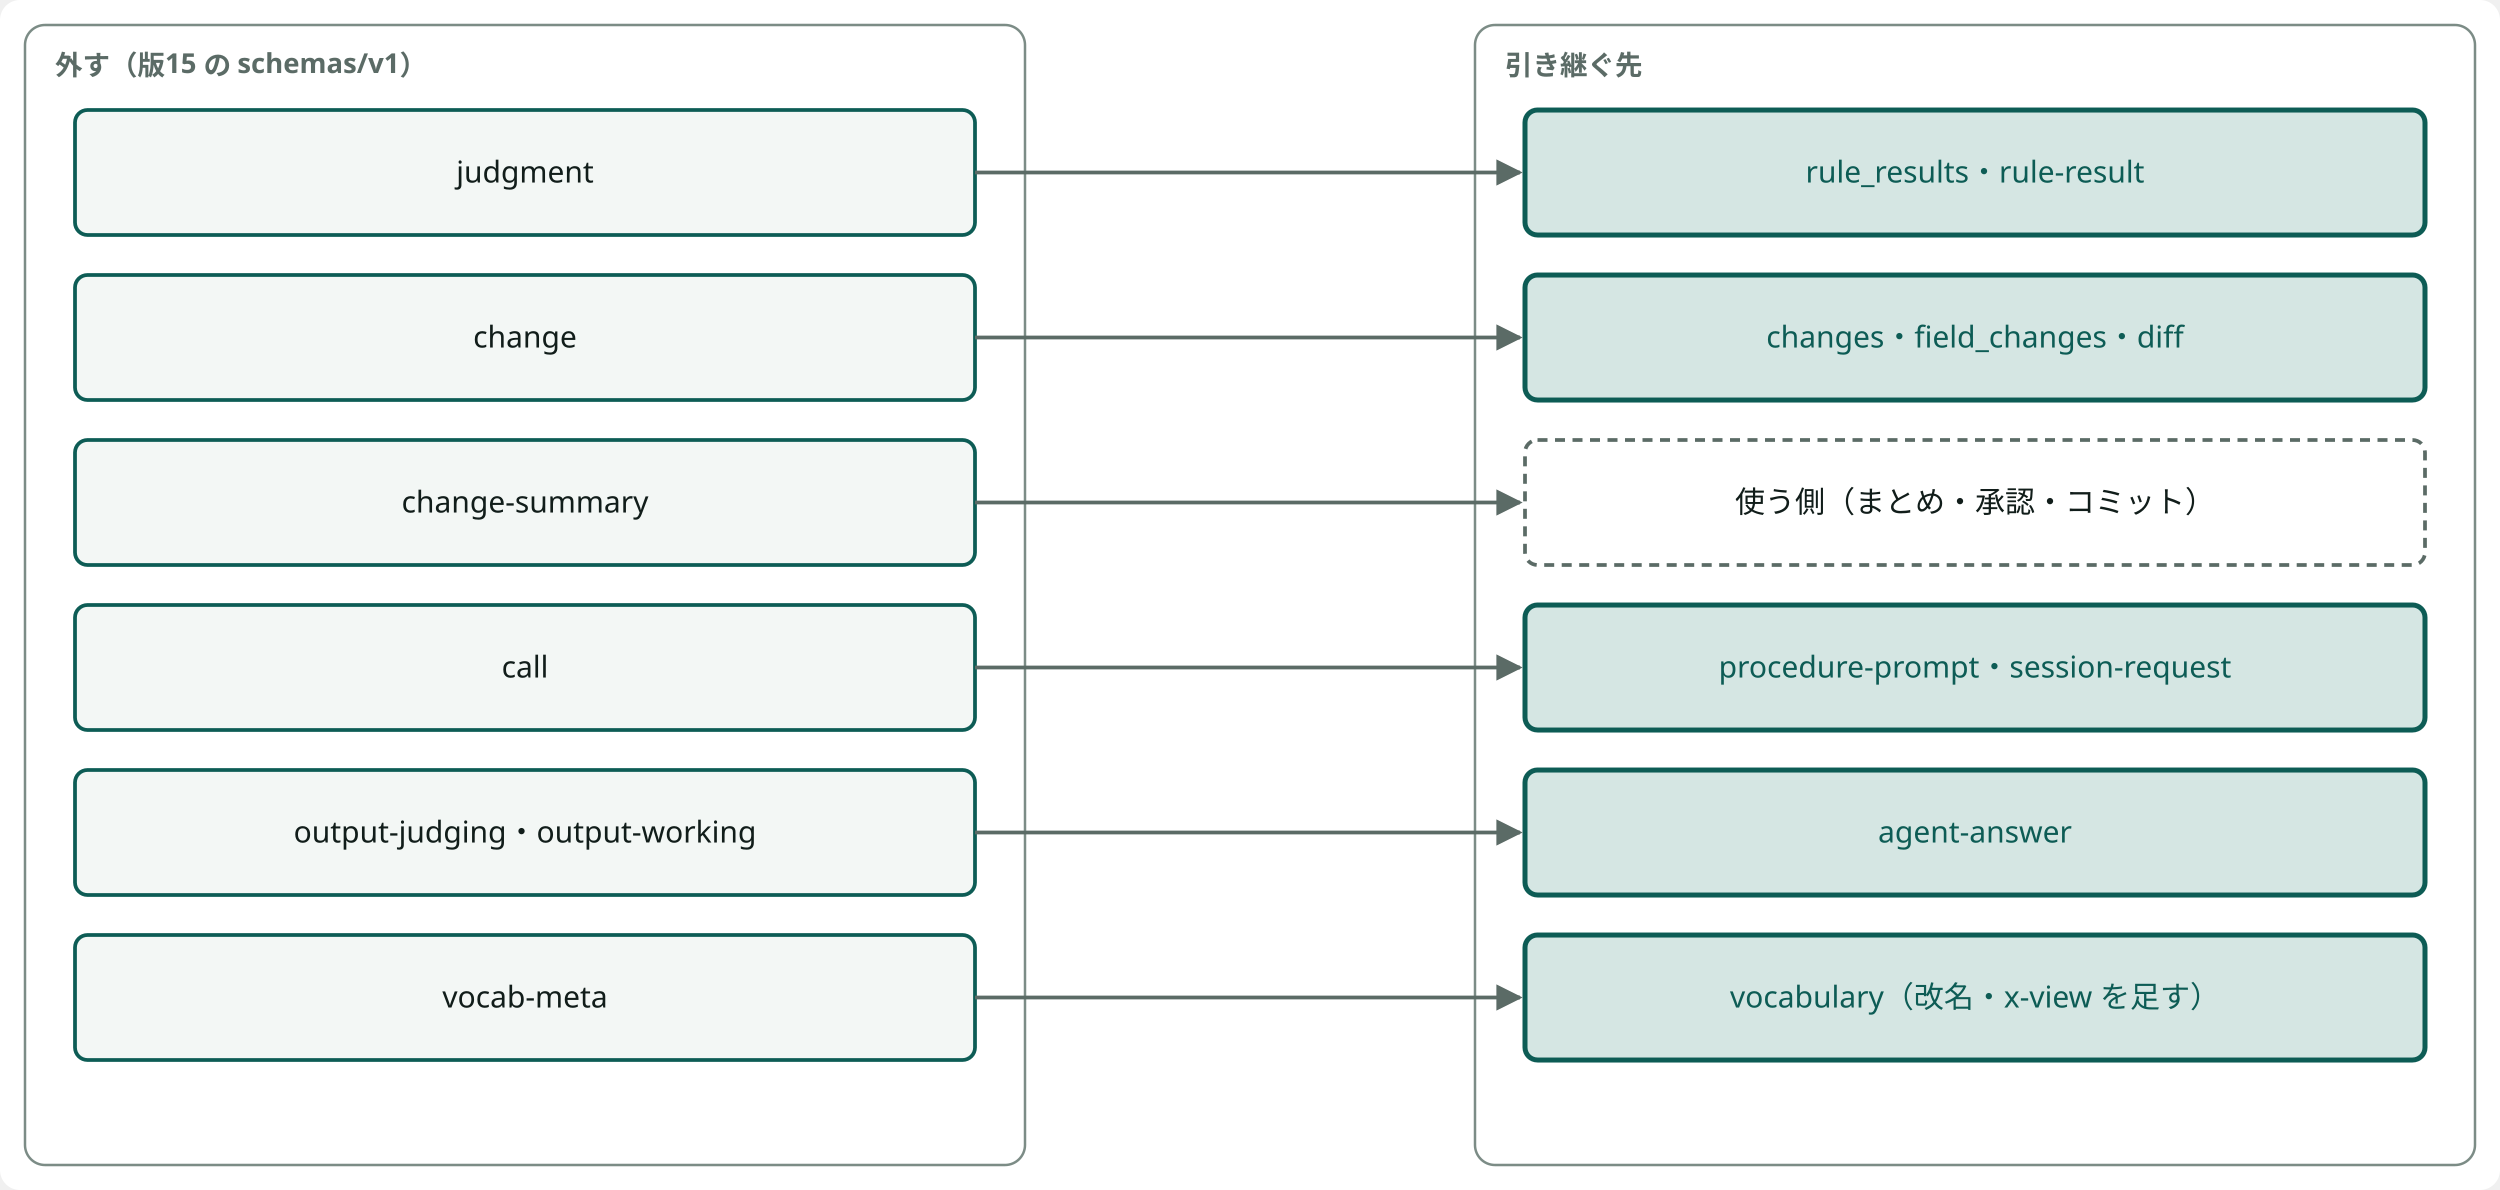
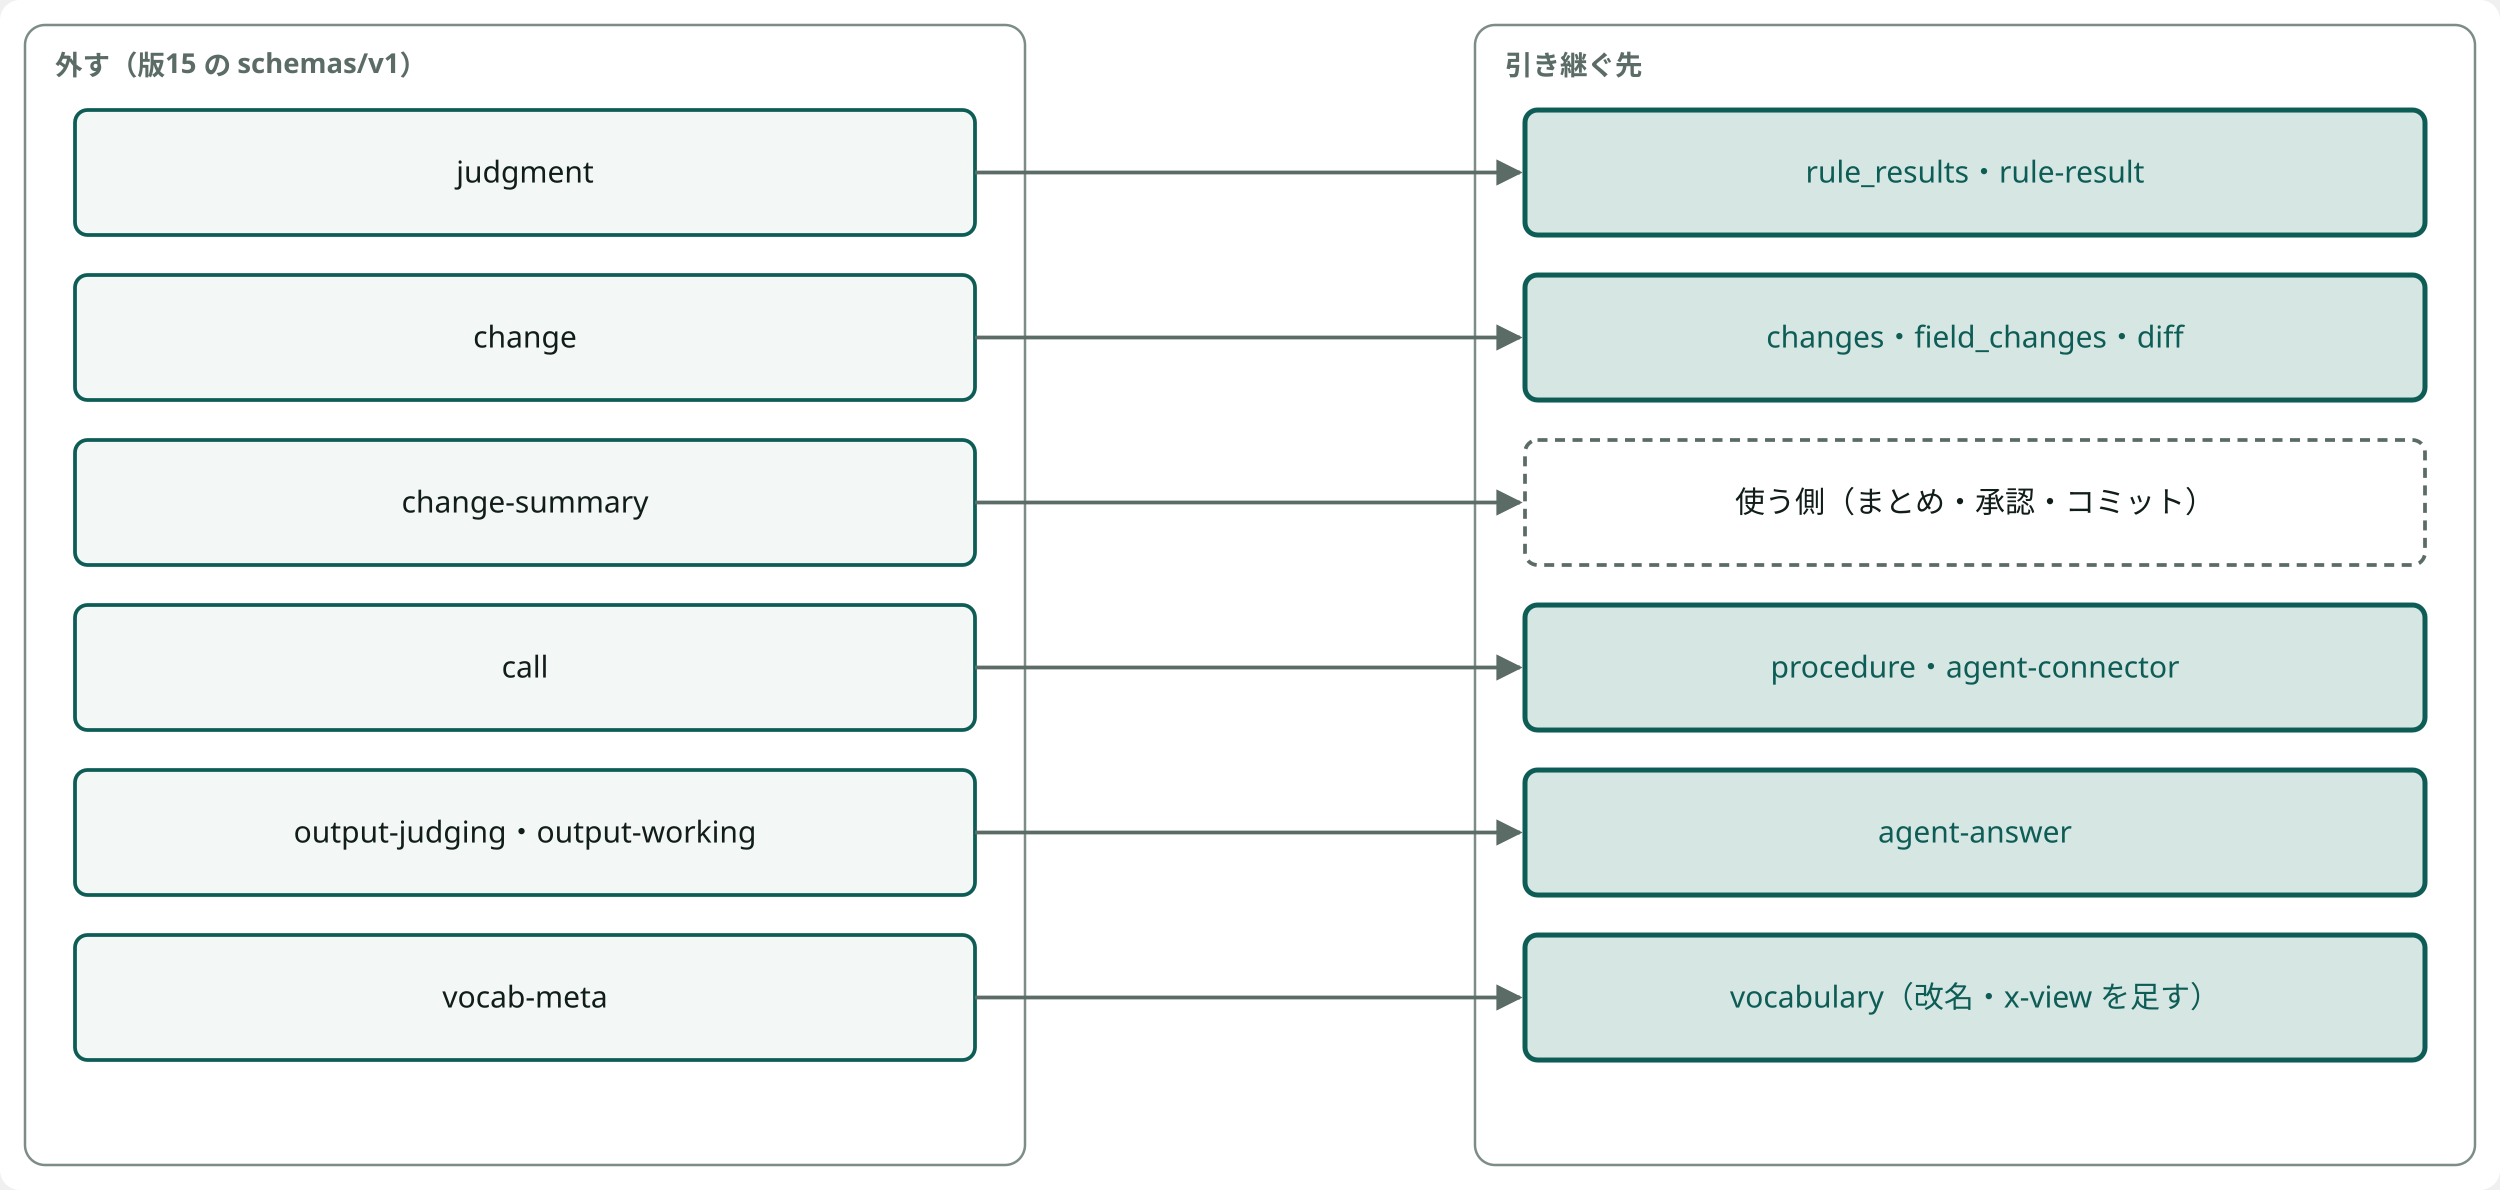
<svg viewBox="0 0 1000 476" width="100%" style="min-width:760px;max-width:1000px;display:block;margin:0 auto" role="img" aria-label="外したものと引き継ぐ先" class="dsvg">
-   <style data-dsvg="dark">.dsvg .canvas{fill:var(--dsvg-area-fill,#FFFFFF)}.dsvg .area{fill:var(--dsvg-area-fill,#FFFFFF);stroke:var(--dsvg-line,#7C8C86)}.dsvg .note{fill:var(--dsvg-ink-soft,#5B6B66);font-size:11px}.dsvg .box{fill:var(--dsvg-box-fill,#F3F7F5);stroke:var(--dsvg-accent,#0D5C55)}.dsvg .label{fill:var(--dsvg-ink,#111D1A);font-size:12px}.dsvg .box.focus{fill:var(--dsvg-accent-bg,#D5E6E3);stroke:var(--dsvg-accent,#0D5C55)}.dsvg .label.focus{fill:var(--dsvg-accent,#0D5C55);font-size:12px}.dsvg .flow{stroke:var(--dsvg-ink-soft,#5B6B66)}.dsvg .boundary{stroke:var(--dsvg-ink-soft,#5B6B66)}.dsvg #dsvg-8e8a9634-arrow-5B6B66 path{fill:var(--dsvg-ink-soft,#5B6B66)}@media (prefers-color-scheme:dark){:root:not([data-theme="light"]) .dsvg,.dsvg:root:not([data-theme="light"]){--dsvg-area-fill:#22302D;--dsvg-line:#62756F;--dsvg-ink-soft:#9DADA8;--dsvg-box-fill:#16211E;--dsvg-accent:#6CC9B8;--dsvg-ink:#E6EEEB;--dsvg-accent-bg:#173330}}:root[data-theme="dark"] .dsvg{--dsvg-area-fill:#22302D;--dsvg-line:#62756F;--dsvg-ink-soft:#9DADA8;--dsvg-box-fill:#16211E;--dsvg-accent:#6CC9B8;--dsvg-ink:#E6EEEB;--dsvg-accent-bg:#173330}</style>
+   <style data-dsvg="dark">.dsvg .canvas{fill:var(--dsvg-area-fill,#FFFFFF)}.dsvg .area{fill:var(--dsvg-area-fill,#FFFFFF);stroke:var(--dsvg-line,#7C8C86)}.dsvg .note{fill:var(--dsvg-ink-soft,#5B6B66);font-size:11px}.dsvg .box{fill:var(--dsvg-box-fill,#F3F7F5);stroke:var(--dsvg-accent,#0D5C55)}.dsvg .label{fill:var(--dsvg-ink,#111D1A);font-size:12px}.dsvg .box.focus{fill:var(--dsvg-accent-bg,#D5E6E3);stroke:var(--dsvg-accent,#0D5C55)}.dsvg .label.focus{fill:var(--dsvg-accent,#0D5C55);font-size:12px}.dsvg .flow{stroke:var(--dsvg-ink-soft,#5B6B66)}.dsvg .boundary{stroke:var(--dsvg-ink-soft,#5B6B66)}.dsvg #dsvg-fab6dbe9-arrow-5B6B66 path{fill:var(--dsvg-ink-soft,#5B6B66)}@media (prefers-color-scheme:dark){:root:not([data-theme="light"]) .dsvg,.dsvg:root:not([data-theme="light"]){--dsvg-area-fill:#22302D;--dsvg-line:#62756F;--dsvg-ink-soft:#9DADA8;--dsvg-box-fill:#16211E;--dsvg-accent:#6CC9B8;--dsvg-ink:#E6EEEB;--dsvg-accent-bg:#173330}}:root[data-theme="dark"] .dsvg{--dsvg-area-fill:#22302D;--dsvg-line:#62756F;--dsvg-ink-soft:#9DADA8;--dsvg-box-fill:#16211E;--dsvg-accent:#6CC9B8;--dsvg-ink:#E6EEEB;--dsvg-accent-bg:#173330}</style>
  <defs data-dsvg="marker">
-     <marker id="dsvg-8e8a9634-arrow-5B6B66" viewBox="0 0 10 10" refX="9" refY="5" markerWidth="7" markerHeight="7" orient="auto-start-reverse">
+     <marker id="dsvg-fab6dbe9-arrow-5B6B66" viewBox="0 0 10 10" refX="9" refY="5" markerWidth="7" markerHeight="7" orient="auto-start-reverse">
      <path d="M0,0 L10,5 L0,10 z" fill="#5B6B66" />
    </marker>
  </defs>
  <rect data-dsvg="canvas" class="canvas" x="0.0" y="0.0" width="1000.0" height="476.0" fill="#FFFFFF" rx="8" />
  <rect class="area" x="10" y="10" width="400" height="456" fill="#FFFFFF" stroke="#7C8C86" stroke-width="1" rx="8" />
  <text class="note" x="22" y="30" font-weight="700" font-family="Noto Sans JP, Hiragino Kaku Gothic ProN, sans-serif" font-size="11" fill="#5B6B66">外す（版15 の schemas/v1）</text>
  <rect class="area" x="590" y="10" width="400" height="456" fill="#FFFFFF" stroke="#7C8C86" stroke-width="1" rx="8" />
  <text class="note" x="602" y="30" font-weight="700" font-family="Noto Sans JP, Hiragino Kaku Gothic ProN, sans-serif" font-size="11" fill="#5B6B66">引き継ぐ先</text>
  <rect class="box" x="30" y="44" width="360" height="50" fill="#F3F7F5" stroke="#0D5C55" stroke-width="1.5" rx="5" />
  <text class="label" x="210.0" y="73.0" text-anchor="middle" font-family="Noto Sans JP, Hiragino Kaku Gothic ProN, sans-serif" font-size="12" fill="#111D1A">judgment</text>
  <rect class="box focus" x="610" y="44" width="360" height="50" fill="#D5E6E3" stroke="#0D5C55" stroke-width="2" rx="5" />
  <text class="label focus" x="790.0" y="73.0" text-anchor="middle" font-family="Noto Sans JP, Hiragino Kaku Gothic ProN, sans-serif" font-size="12" fill="#0D5C55">rule_results・rule-result</text>
-   <path class="flow" d="M390,69 H608" fill="none" stroke="#5B6B66" stroke-width="1.5" marker-end="url(#dsvg-8e8a9634-arrow-5B6B66)" />
+   <path class="flow" d="M390,69 H608" fill="none" stroke="#5B6B66" stroke-width="1.5" marker-end="url(#dsvg-fab6dbe9-arrow-5B6B66)" />
  <rect class="box" x="30" y="110" width="360" height="50" fill="#F3F7F5" stroke="#0D5C55" stroke-width="1.5" rx="5" />
  <text class="label" x="210.0" y="139.0" text-anchor="middle" font-family="Noto Sans JP, Hiragino Kaku Gothic ProN, sans-serif" font-size="12" fill="#111D1A">change</text>
  <rect class="box focus" x="610" y="110" width="360" height="50" fill="#D5E6E3" stroke="#0D5C55" stroke-width="2" rx="5" />
  <text class="label focus" x="790.0" y="139.0" text-anchor="middle" font-family="Noto Sans JP, Hiragino Kaku Gothic ProN, sans-serif" font-size="12" fill="#0D5C55">changes・field_changes・diff</text>
-   <path class="flow" d="M390,135 H608" fill="none" stroke="#5B6B66" stroke-width="1.5" marker-end="url(#dsvg-8e8a9634-arrow-5B6B66)" />
+   <path class="flow" d="M390,135 H608" fill="none" stroke="#5B6B66" stroke-width="1.5" marker-end="url(#dsvg-fab6dbe9-arrow-5B6B66)" />
  <rect class="box" x="30" y="176" width="360" height="50" fill="#F3F7F5" stroke="#0D5C55" stroke-width="1.5" rx="5" />
  <text class="label" x="210.0" y="205.0" text-anchor="middle" font-family="Noto Sans JP, Hiragino Kaku Gothic ProN, sans-serif" font-size="12" fill="#111D1A">change-summary</text>
  <rect class="boundary" x="610" y="176" width="360" height="50" fill="none" stroke="#5B6B66" stroke-width="1.5" stroke-dasharray="4 3" rx="5" />
  <text class="label" x="790.0" y="205.0" text-anchor="middle" font-family="Noto Sans JP, Hiragino Kaku Gothic ProN, sans-serif" font-size="12" fill="#111D1A">使う側（まとめ・承認・コミット）</text>
-   <path class="flow" d="M390,201 H608" fill="none" stroke="#5B6B66" stroke-width="1.5" marker-end="url(#dsvg-8e8a9634-arrow-5B6B66)" />
+   <path class="flow" d="M390,201 H608" fill="none" stroke="#5B6B66" stroke-width="1.5" marker-end="url(#dsvg-fab6dbe9-arrow-5B6B66)" />
  <rect class="box" x="30" y="242" width="360" height="50" fill="#F3F7F5" stroke="#0D5C55" stroke-width="1.5" rx="5" />
  <text class="label" x="210.0" y="271.0" text-anchor="middle" font-family="Noto Sans JP, Hiragino Kaku Gothic ProN, sans-serif" font-size="12" fill="#111D1A">call</text>
  <rect class="box focus" x="610" y="242" width="360" height="50" fill="#D5E6E3" stroke="#0D5C55" stroke-width="2" rx="5" />
-   <text class="label focus" x="790.0" y="271.0" text-anchor="middle" font-family="Noto Sans JP, Hiragino Kaku Gothic ProN, sans-serif" font-size="12" fill="#0D5C55">procedure-prompt・session-request</text>
-   <path class="flow" d="M390,267 H608" fill="none" stroke="#5B6B66" stroke-width="1.5" marker-end="url(#dsvg-8e8a9634-arrow-5B6B66)" />
+   <text class="label focus" x="790.0" y="271.0" text-anchor="middle" font-family="Noto Sans JP, Hiragino Kaku Gothic ProN, sans-serif" font-size="12" fill="#0D5C55">procedure・agent-connector</text>
+   <path class="flow" d="M390,267 H608" fill="none" stroke="#5B6B66" stroke-width="1.5" marker-end="url(#dsvg-fab6dbe9-arrow-5B6B66)" />
  <rect class="box" x="30" y="308" width="360" height="50" fill="#F3F7F5" stroke="#0D5C55" stroke-width="1.5" rx="5" />
  <text class="label" x="210.0" y="337.0" text-anchor="middle" font-family="Noto Sans JP, Hiragino Kaku Gothic ProN, sans-serif" font-size="12" fill="#111D1A">output-judging・output-working</text>
  <rect class="box focus" x="610" y="308" width="360" height="50" fill="#D5E6E3" stroke="#0D5C55" stroke-width="2" rx="5" />
  <text class="label focus" x="790.0" y="337.0" text-anchor="middle" font-family="Noto Sans JP, Hiragino Kaku Gothic ProN, sans-serif" font-size="12" fill="#0D5C55">agent-answer</text>
-   <path class="flow" d="M390,333 H608" fill="none" stroke="#5B6B66" stroke-width="1.5" marker-end="url(#dsvg-8e8a9634-arrow-5B6B66)" />
+   <path class="flow" d="M390,333 H608" fill="none" stroke="#5B6B66" stroke-width="1.5" marker-end="url(#dsvg-fab6dbe9-arrow-5B6B66)" />
  <rect class="box" x="30" y="374" width="360" height="50" fill="#F3F7F5" stroke="#0D5C55" stroke-width="1.5" rx="5" />
  <text class="label" x="210.0" y="403.0" text-anchor="middle" font-family="Noto Sans JP, Hiragino Kaku Gothic ProN, sans-serif" font-size="12" fill="#111D1A">vocab-meta</text>
  <rect class="box focus" x="610" y="374" width="360" height="50" fill="#D5E6E3" stroke="#0D5C55" stroke-width="2" rx="5" />
  <text class="label focus" x="790.0" y="403.0" text-anchor="middle" font-family="Noto Sans JP, Hiragino Kaku Gothic ProN, sans-serif" font-size="12" fill="#0D5C55">vocabulary（改名・x-view を足す）</text>
-   <path class="flow" d="M390,399 H608" fill="none" stroke="#5B6B66" stroke-width="1.5" marker-end="url(#dsvg-8e8a9634-arrow-5B6B66)" />
+   <path class="flow" d="M390,399 H608" fill="none" stroke="#5B6B66" stroke-width="1.5" marker-end="url(#dsvg-fab6dbe9-arrow-5B6B66)" />
</svg>
